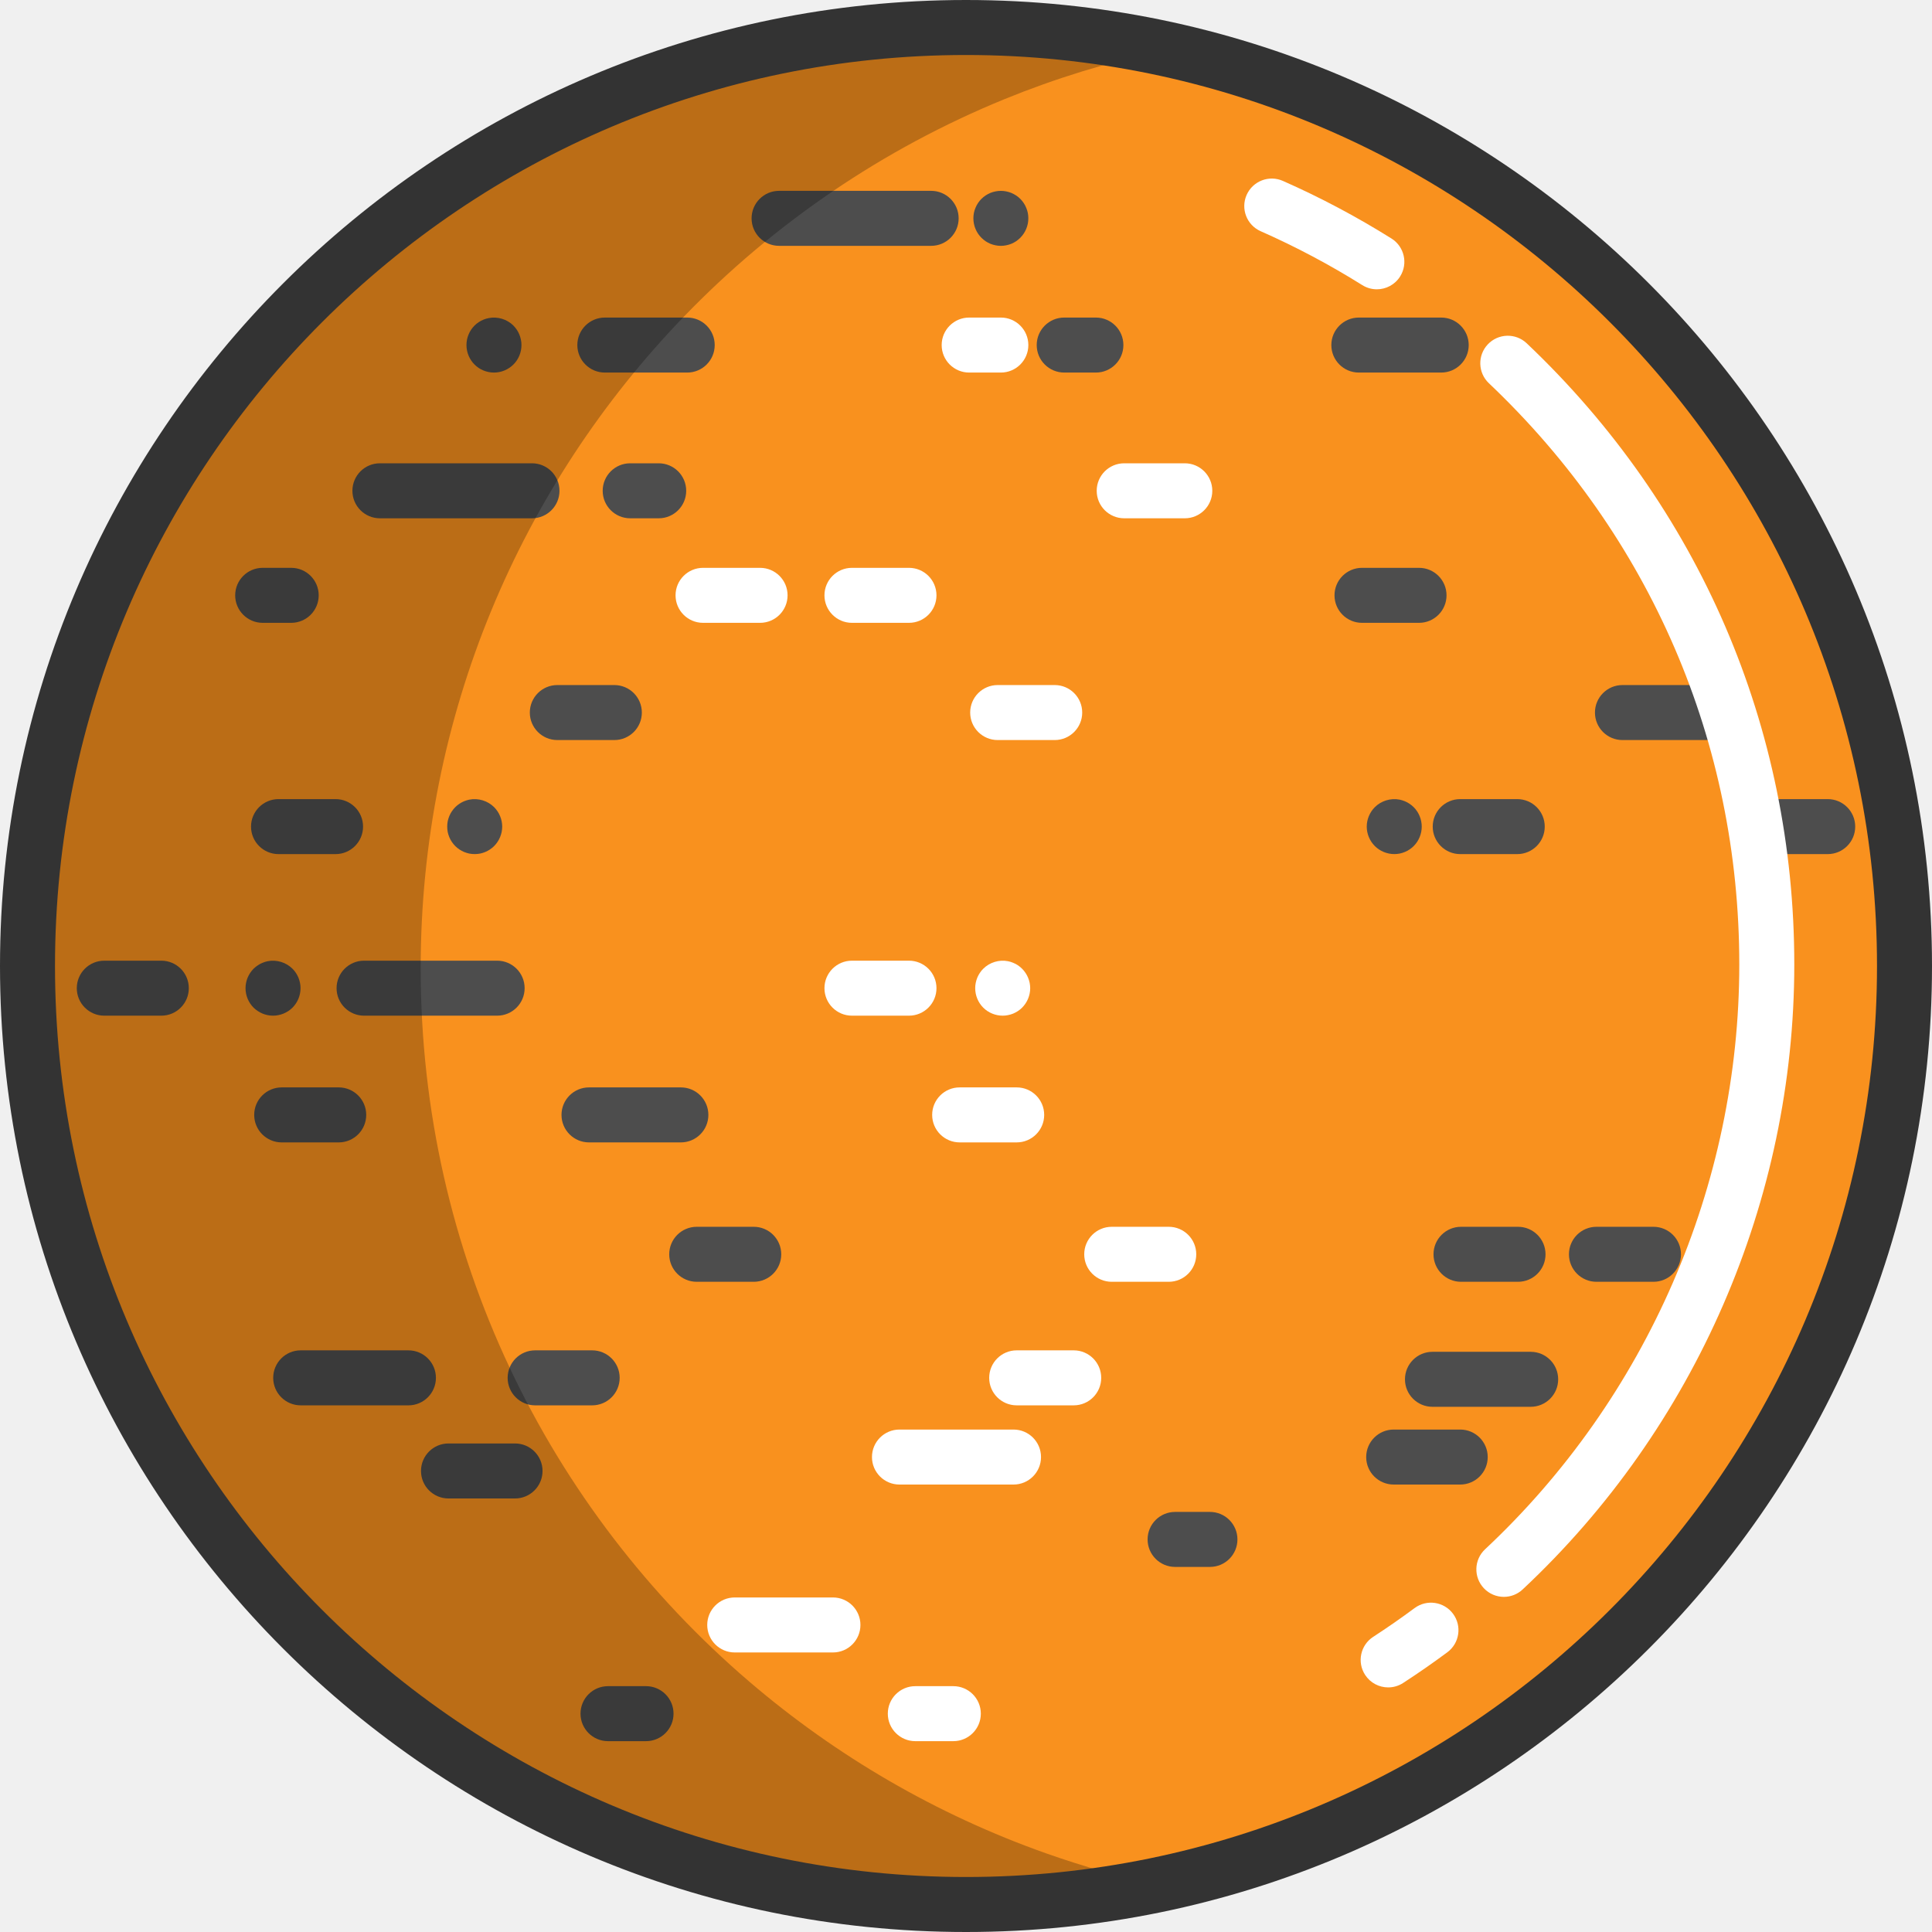
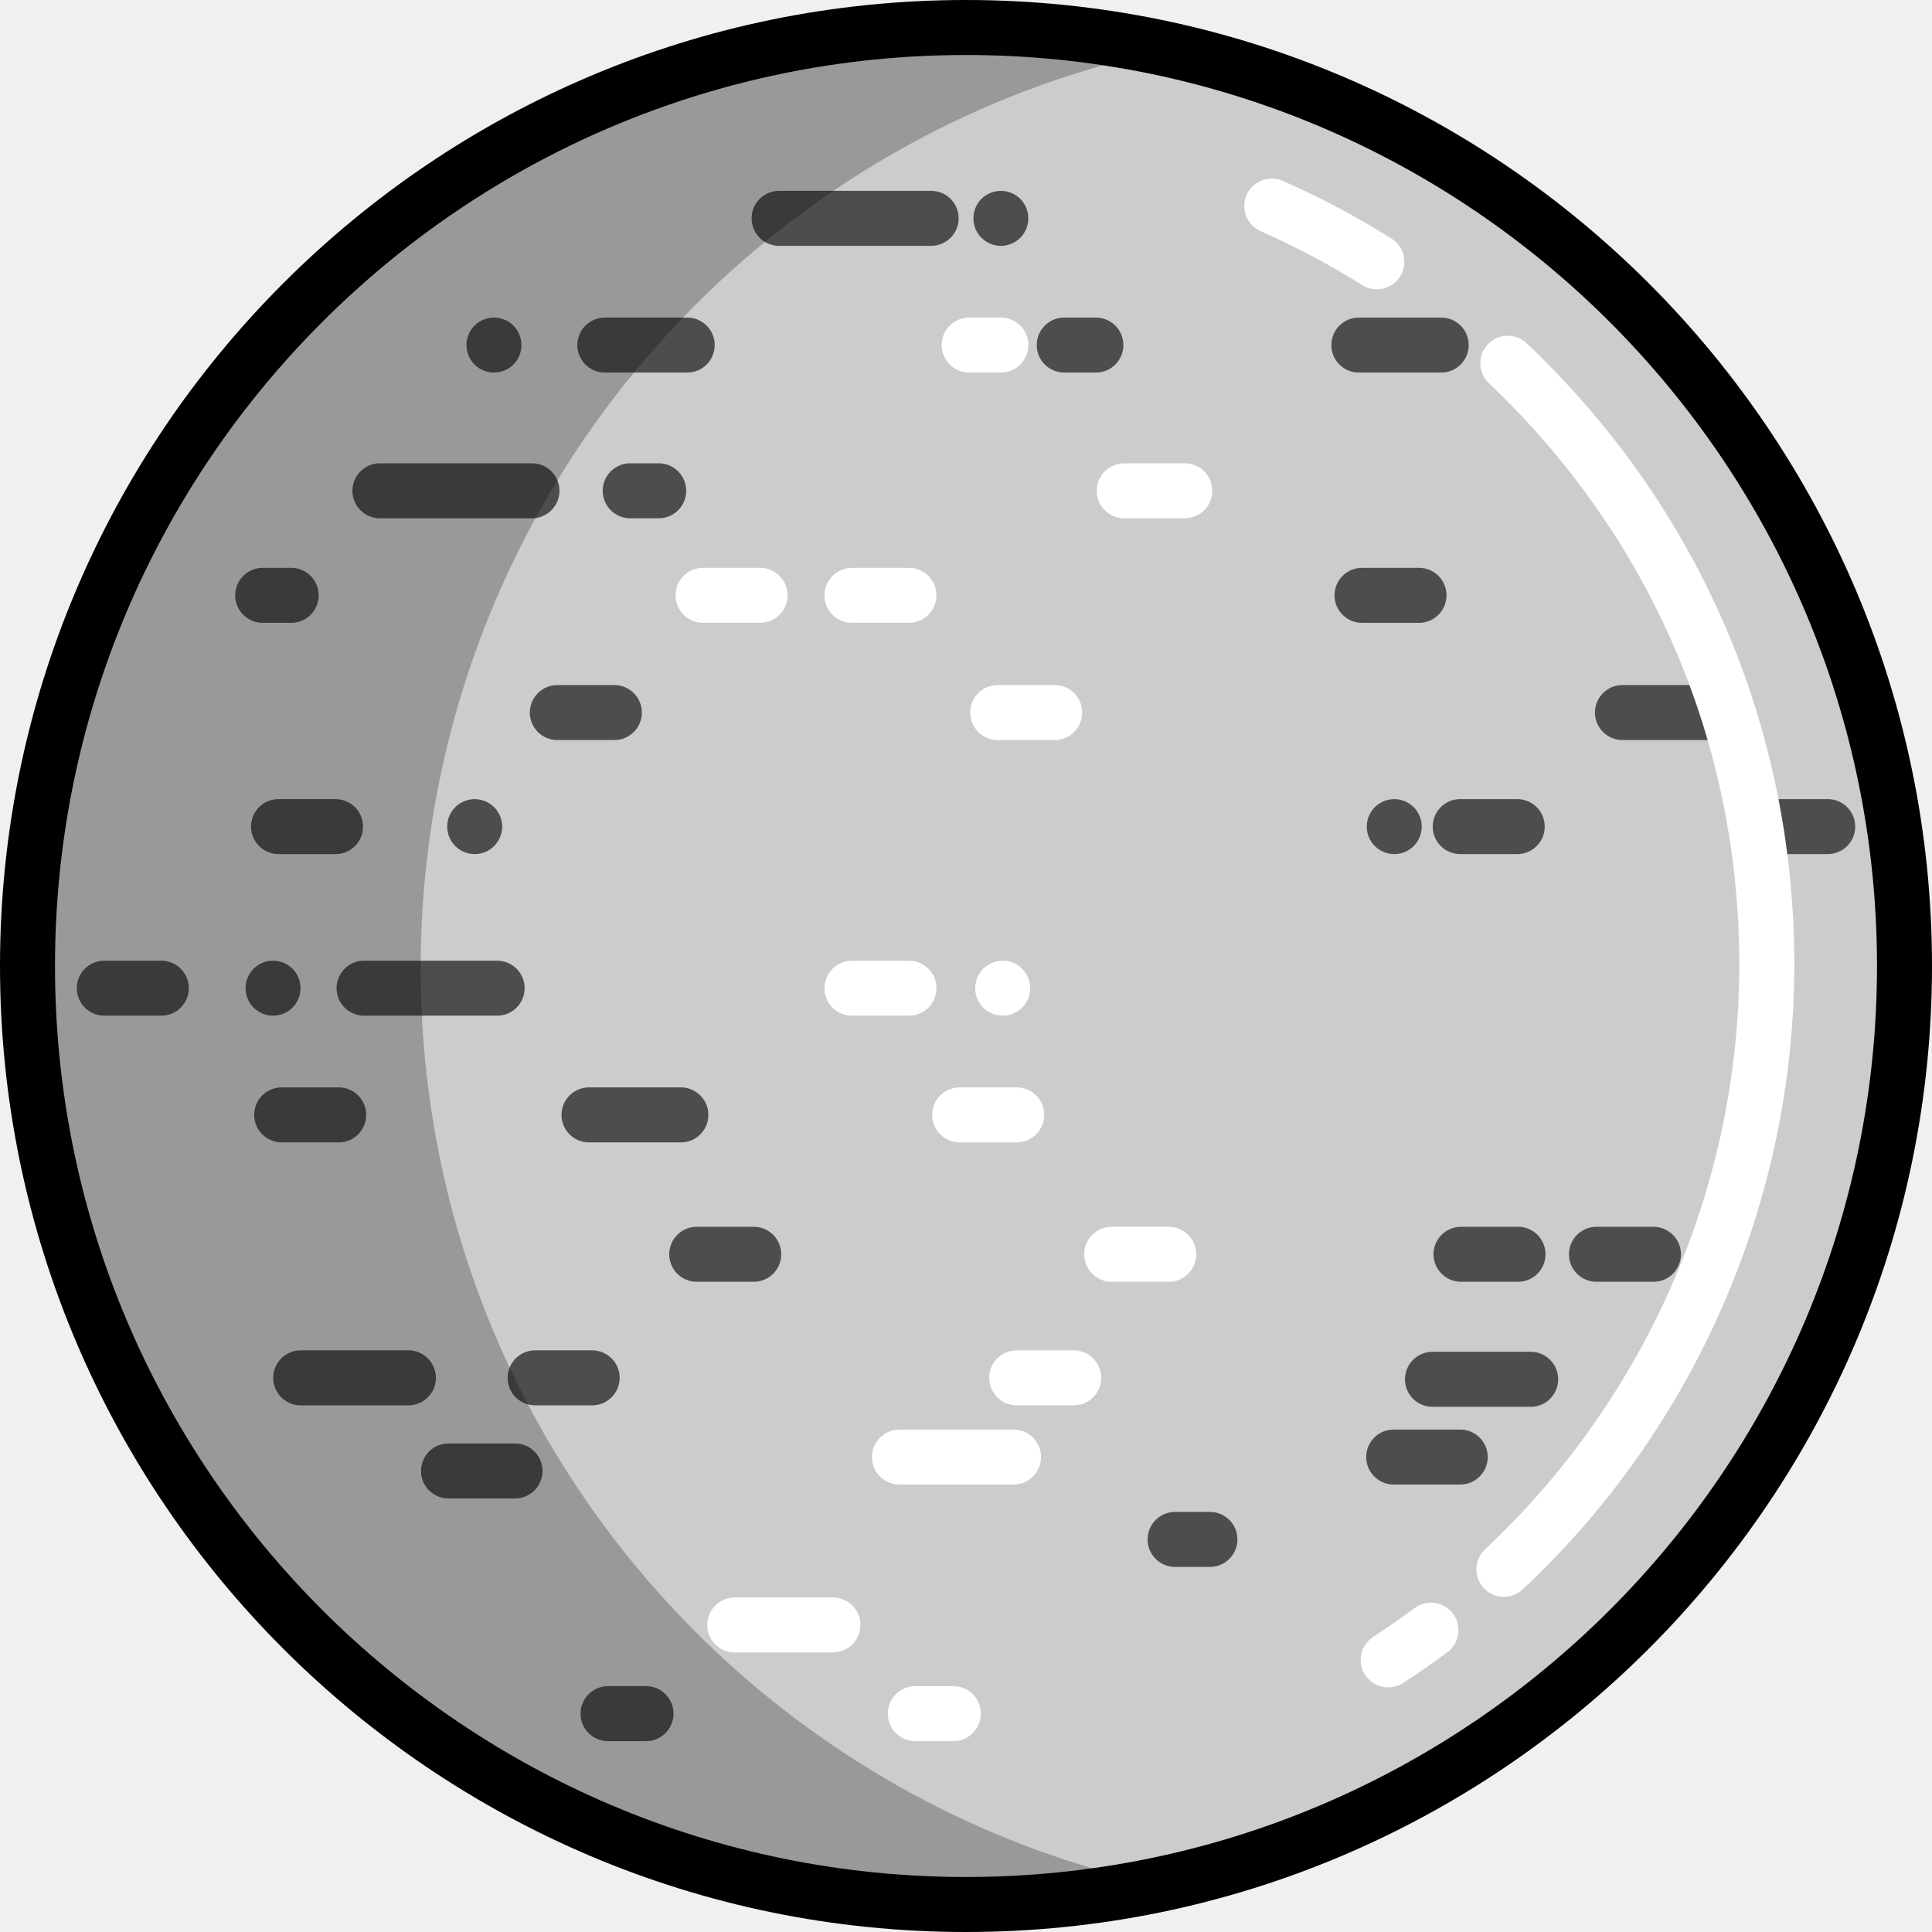
<svg xmlns="http://www.w3.org/2000/svg" version="1.1" id="Layer_1" x="0px" y="0px" viewBox="0 0 351.28 351.28" style="enable-background:new 0 0 351.28 351.28;" xml:space="preserve">
  <g>
-     <path style="fill:#F9911E;" d="M296.21,54.89c16.02,16,28.89,35.16,37.56,56.48c8.07,19.84,12.51,41.54,12.51,64.27   c0,12.3-1.3,24.3-3.78,35.86c-7.12,33.32-23.97,63.03-47.44,86.02c-11.33,11.11-24.22,20.66-38.3,28.27   c-24.13,13.07-51.76,20.49-81.12,20.49c-2.86,0-5.7-0.07-8.52-0.21c-53.27-2.62-100.11-29.67-129.57-70.17   C17.08,247.75,5,213.1,5,175.64c0-1.87,0.03-3.73,0.09-5.59C6.32,131.77,20.17,96.67,42.6,68.78c28.71-35.7,71.5-59.6,119.93-63.28   c4.33-0.33,8.7-0.5,13.11-0.5c38.41,0,73.85,12.69,102.37,34.1C284.45,43.93,290.53,49.21,296.21,54.89z" />
+     <path style="fill:#CCCCCC;" d="M296.21,54.89c16.02,16,28.89,35.16,37.56,56.48c8.07,19.84,12.51,41.54,12.51,64.27   c0,12.3-1.3,24.3-3.78,35.86c-7.12,33.32-23.97,63.03-47.44,86.02c-11.33,11.11-24.22,20.66-38.3,28.27   c-24.13,13.07-51.76,20.49-81.12,20.49c-2.86,0-5.7-0.07-8.52-0.21c-53.27-2.62-100.11-29.67-129.57-70.17   C17.08,247.75,5,213.1,5,175.64c0-1.87,0.03-3.73,0.09-5.59C6.32,131.77,20.17,96.67,42.6,68.78c28.71-35.7,71.5-59.6,119.93-63.28   c4.33-0.33,8.7-0.5,13.11-0.5c38.41,0,73.85,12.69,102.37,34.1C284.45,43.93,290.53,49.21,296.21,54.89z" />
    <g>
      <path style="fill:#FFFFFF;" d="M138.198,113.245H127.83c-2.761,0-5-2.239-5-5s2.239-5,5-5h10.368c2.761,0,5,2.239,5,5    S140.96,113.245,138.198,113.245z" />
      <path style="fill:#4D4D4D;" d="M52.947,113.245h-5.185c-2.761,0-5-2.239-5-5s2.239-5,5-5h5.185c2.761,0,5,2.239,5,5    S55.709,113.245,52.947,113.245z" />
      <path style="fill:#FFFFFF;" d="M165.272,113.245h-10.368c-2.761,0-5-2.239-5-5s2.239-5,5-5h10.368c2.761,0,5,2.239,5,5    S168.033,113.245,165.272,113.245z" />
      <path style="fill:#4D4D4D;" d="M96.725,94.237H69.076c-2.761,0-5-2.239-5-5s2.239-5,5-5h27.649c2.761,0,5,2.239,5,5    S99.486,94.237,96.725,94.237z" />
      <path style="fill:#4D4D4D;" d="M169.304,44.699h-27.649c-2.761,0-5-2.239-5-5s2.239-5,5-5h27.649c2.761,0,5,2.239,5,5    S172.065,44.699,169.304,44.699z" />
      <path style="fill:#4D4D4D;" d="M124.95,67.74h-14.977c-2.761,0-5-2.239-5-5s2.239-5,5-5h14.977c2.761,0,5,2.239,5,5    S127.711,67.74,124.95,67.74z" />
      <path style="fill:#FFFFFF;" d="M181.976,67.74h-5.76c-2.761,0-5-2.239-5-5s2.239-5,5-5h5.76c2.761,0,5,2.239,5,5    S184.737,67.74,181.976,67.74z" />
      <path style="fill:#4D4D4D;" d="M199.257,67.74h-5.76c-2.761,0-5-2.239-5-5s2.239-5,5-5h5.76c2.761,0,5,2.239,5,5    S202.018,67.74,199.257,67.74z" />
      <path style="fill:#4D4D4D;" d="M262.044,67.74h-14.977c-2.761,0-5-2.239-5-5s2.239-5,5-5h14.977c2.761,0,5,2.239,5,5    S264.805,67.74,262.044,67.74z" />
      <path style="fill:#4D4D4D;" d="M89.813,67.741c-0.33,0-0.65-0.03-0.98-0.1c-0.32-0.06-0.63-0.16-0.93-0.28    c-0.3-0.13-0.6-0.28-0.87-0.46c-0.27-0.19-0.53-0.39-0.76-0.63c-0.23-0.23-0.44-0.48-0.62-0.76c-0.18-0.27-0.33-0.56-0.46-0.86    c-0.12-0.3-0.22-0.62-0.28-0.93c-0.07-0.33-0.1-0.66-0.1-0.98c0-1.32,0.53-2.61,1.46-3.54c0.23-0.23,0.49-0.44,0.76-0.62    s0.56-0.33,0.87-0.46c0.3-0.12,0.61-0.22,0.93-0.28c1.63-0.33,3.36,0.2,4.52,1.36c0.23,0.23,0.43,0.49,0.62,0.76    c0.18,0.27,0.33,0.56,0.46,0.87c0.12,0.3,0.22,0.61,0.28,0.93c0.07,0.32,0.1,0.65,0.1,0.98c0,1.32-0.53,2.61-1.46,3.53    C92.413,67.211,91.133,67.741,89.813,67.741z" />
      <path style="fill:#4D4D4D;" d="M119.766,94.237h-5.184c-2.761,0-5-2.239-5-5s2.239-5,5-5h5.184c2.761,0,5,2.239,5,5    S122.527,94.237,119.766,94.237z" />
      <path style="fill:#FFFFFF;" d="M215.422,94.237h-11.017c-2.761,0-5-2.239-5-5s2.239-5,5-5h11.017c2.761,0,5,2.239,5,5    S218.183,94.237,215.422,94.237z" />
      <path style="fill:#FFFFFF;" d="M165.272,184.672h-10.368c-2.761,0-5-2.239-5-5s2.239-5,5-5h10.368c2.761,0,5,2.239,5,5    S168.033,184.672,165.272,184.672z" />
      <path style="fill:#4D4D4D;" d="M29.33,184.672H18.962c-2.761,0-5-2.239-5-5s2.239-5,5-5H29.33c2.761,0,5,2.239,5,5    S32.091,184.672,29.33,184.672z" />
      <path style="fill:#4D4D4D;" d="M61.588,207.713H51.219c-2.761,0-5-2.239-5-5s2.239-5,5-5h10.368c2.761,0,5,2.239,5,5    S64.349,207.713,61.588,207.713z" />
      <path style="fill:#FFFFFF;" d="M184.857,207.713h-10.369c-2.761,0-5-2.239-5-5s2.239-5,5-5h10.369c2.761,0,5,2.239,5,5    S187.618,207.713,184.857,207.713z" />
      <path style="fill:#4D4D4D;" d="M137.047,233.058h-10.368c-2.761,0-5-2.239-5-5s2.239-5,5-5h10.368c2.761,0,5,2.239,5,5    S139.808,233.058,137.047,233.058z" />
      <path style="fill:#4D4D4D;" d="M107.67,255.523H97.301c-2.761,0-5-2.239-5-5s2.239-5,5-5h10.369c2.761,0,5,2.239,5,5    S110.431,255.523,107.67,255.523z" />
      <path style="fill:#FFFFFF;" d="M195.225,255.523h-10.368c-2.761,0-5-2.239-5-5s2.239-5,5-5h10.368c2.761,0,5,2.239,5,5    S197.986,255.523,195.225,255.523z" />
      <path style="fill:#FFFFFF;" d="M184.28,269.924h-20.737c-2.761,0-5-2.239-5-5s2.239-5,5-5h20.737c2.761,0,5,2.239,5,5    S187.042,269.924,184.28,269.924z" />
      <path style="fill:#FFFFFF;" d="M151.447,300.453H133.59c-2.761,0-5-2.239-5-5s2.239-5,5-5h17.856c2.761,0,5,2.239,5,5    S154.208,300.453,151.447,300.453z" />
      <path style="fill:#4D4D4D;" d="M219.994,284.9h-6.336c-2.761,0-5-2.239-5-5s2.239-5,5-5h6.336c2.761,0,5,2.239,5,5    S222.755,284.9,219.994,284.9z" />
      <path style="fill:#FFFFFF;" d="M173.336,316.581h-6.913c-2.761,0-5-2.239-5-5s2.239-5,5-5h6.913c2.761,0,5,2.239,5,5    S176.097,316.581,173.336,316.581z" />
      <path style="fill:#4D4D4D;" d="M117.462,316.581h-6.912c-2.761,0-5-2.239-5-5s2.239-5,5-5h6.912c2.761,0,5,2.239,5,5    S120.223,316.581,117.462,316.581z" />
      <path style="fill:#4D4D4D;" d="M93.643,272.454H81.547c-2.761,0-5-2.239-5-5s2.239-5,5-5h12.097c2.761,0,5,2.239,5,5    S96.404,272.454,93.643,272.454z" />
      <path style="fill:#4D4D4D;" d="M265.5,269.924h-12.097c-2.761,0-5-2.239-5-5s2.239-5,5-5H265.5c2.761,0,5,2.239,5,5    S268.261,269.924,265.5,269.924z" />
      <path style="fill:#4D4D4D;" d="M278.31,255.788h-17.856c-2.761,0-5-2.239-5-5s2.239-5,5-5h17.856c2.761,0,5,2.239,5,5    S281.071,255.788,278.31,255.788z" />
      <path style="fill:#4D4D4D;" d="M74.26,255.523H54.675c-2.761,0-5-2.239-5-5s2.239-5,5-5H74.26c2.761,0,5,2.239,5,5    S77.021,255.523,74.26,255.523z" />
      <path style="fill:#4D4D4D;" d="M300.637,233.058h-10.368c-2.761,0-5-2.239-5-5s2.239-5,5-5h10.368c2.761,0,5,2.239,5,5    S303.398,233.058,300.637,233.058z" />
      <path style="fill:#4D4D4D;" d="M276.011,233.058h-10.368c-2.761,0-5-2.239-5-5s2.239-5,5-5h10.368c2.761,0,5,2.239,5,5    S278.773,233.058,276.011,233.058z" />
      <path style="fill:#FFFFFF;" d="M212.505,233.058h-10.369c-2.761,0-5-2.239-5-5s2.239-5,5-5h10.369c2.761,0,5,2.239,5,5    S215.267,233.058,212.505,233.058z" />
      <path style="fill:#4D4D4D;" d="M123.798,207.713h-16.705c-2.761,0-5-2.239-5-5s2.239-5,5-5h16.705c2.761,0,5,2.239,5,5    S126.559,207.713,123.798,207.713z" />
      <path style="fill:#4D4D4D;" d="M90.389,184.672H66.196c-2.761,0-5-2.239-5-5s2.239-5,5-5h24.193c2.761,0,5,2.239,5,5    S93.15,184.672,90.389,184.672z" />
      <path style="fill:#4D4D4D;" d="M49.643,184.671c-0.33,0-0.65-0.03-0.98-0.1c-0.32-0.06-0.63-0.16-0.93-0.28    c-0.3-0.13-0.59-0.28-0.86-0.46c-0.28-0.18-0.53-0.39-0.77-0.62c-0.93-0.93-1.46-2.22-1.46-3.54c0-0.32,0.03-0.65,0.1-0.98    c0.06-0.31,0.16-0.63,0.28-0.93c0.13-0.3,0.28-0.59,0.46-0.86c0.19-0.28,0.39-0.53,0.62-0.76c0.24-0.23,0.49-0.44,0.77-0.62    c0.27-0.19,0.56-0.34,0.86-0.46c0.3-0.13,0.61-0.23,0.93-0.29c1.63-0.33,3.36,0.21,4.52,1.37c0.23,0.23,0.44,0.48,0.62,0.76    c0.18,0.27,0.33,0.56,0.46,0.86c0.12,0.3,0.22,0.62,0.28,0.93c0.07,0.33,0.1,0.66,0.1,0.98c0,1.32-0.53,2.61-1.46,3.54    c-0.23,0.23-0.49,0.44-0.76,0.62s-0.57,0.33-0.87,0.46c-0.3,0.12-0.61,0.22-0.93,0.28    C50.293,184.641,49.973,184.671,49.643,184.671z" />
      <path style="fill:#FFFFFF;" d="M182.313,184.671c-1.32,0-2.61-0.53-3.54-1.46c-0.93-0.93-1.46-2.22-1.46-3.54    c0-0.33,0.03-0.65,0.1-0.98c0.06-0.31,0.16-0.63,0.28-0.93s0.28-0.59,0.46-0.86c0.18-0.28,0.39-0.53,0.62-0.76    c1.16-1.16,2.89-1.7,4.51-1.37c0.32,0.06,0.64,0.16,0.94,0.29c0.3,0.12,0.59,0.27,0.86,0.45c0.28,0.19,0.53,0.4,0.76,0.63    s0.44,0.48,0.62,0.76c0.18,0.27,0.34,0.56,0.46,0.86c0.13,0.3,0.22,0.62,0.29,0.93c0.06,0.33,0.1,0.65,0.1,0.98    c0,1.32-0.54,2.61-1.47,3.54c-0.23,0.23-0.48,0.44-0.76,0.62c-0.27,0.18-0.56,0.33-0.86,0.46c-0.3,0.12-0.62,0.22-0.94,0.28    C182.963,184.641,182.633,184.671,182.313,184.671z" />
      <path style="fill:#4D4D4D;" d="M181.973,44.701c-0.32,0-0.65-0.03-0.97-0.1c-0.32-0.06-0.64-0.16-0.94-0.28    c-0.3-0.13-0.59-0.28-0.86-0.46c-0.27-0.19-0.53-0.4-0.76-0.63c-0.93-0.93-1.46-2.21-1.46-3.53c0-0.33,0.03-0.66,0.09-0.98    c0.07-0.32,0.16-0.63,0.29-0.93c0.12-0.31,0.28-0.6,0.46-0.87c0.18-0.27,0.39-0.53,0.62-0.76s0.49-0.44,0.76-0.62    c0.27-0.18,0.56-0.33,0.86-0.46c0.3-0.12,0.62-0.22,0.94-0.28c0.64-0.13,1.31-0.13,1.95,0c0.32,0.06,0.64,0.16,0.94,0.28    c0.3,0.13,0.59,0.28,0.86,0.46s0.53,0.39,0.76,0.62s0.44,0.49,0.62,0.76c0.18,0.27,0.34,0.56,0.46,0.87    c0.13,0.3,0.22,0.61,0.29,0.93c0.06,0.32,0.09,0.65,0.09,0.98c0,1.32-0.53,2.6-1.46,3.53c-0.23,0.23-0.49,0.44-0.76,0.63    c-0.27,0.18-0.56,0.33-0.86,0.46c-0.3,0.12-0.62,0.22-0.94,0.28C182.633,44.671,182.303,44.701,181.973,44.701z" />
      <path style="fill:#FFFFFF;" d="M191.769,134.558H181.4c-2.761,0-5-2.239-5-5s2.239-5,5-5h10.369c2.761,0,5,2.239,5,5    S194.53,134.558,191.769,134.558z" />
      <path style="fill:#4D4D4D;" d="M313.73,134.558h-18.733c-2.761,0-5-2.239-5-5s2.239-5,5-5h18.733c2.761,0,5,2.239,5,5    S316.491,134.558,313.73,134.558z" />
      <path style="fill:#4D4D4D;" d="M111.701,134.558h-10.368c-2.761,0-5-2.239-5-5s2.239-5,5-5h10.368c2.761,0,5,2.239,5,5    S114.463,134.558,111.701,134.558z" />
      <path style="fill:#4D4D4D;" d="M253.503,155.291c-1.31,0-2.6-0.53-3.53-1.46c-0.93-0.93-1.47-2.22-1.47-3.53    c0-1.32,0.54-2.61,1.47-3.54c1.16-1.16,2.89-1.69,4.51-1.37c0.32,0.07,0.63,0.16,0.94,0.29c0.3,0.12,0.59,0.28,0.86,0.46    c0.27,0.18,0.53,0.39,0.76,0.62c0.93,0.93,1.46,2.22,1.46,3.54c0,1.31-0.53,2.6-1.46,3.53c-0.23,0.23-0.49,0.44-0.76,0.62    c-0.27,0.18-0.56,0.34-0.86,0.46c-0.31,0.13-0.62,0.22-0.94,0.29C254.163,155.261,253.833,155.291,253.503,155.291z" />
      <path style="fill:#4D4D4D;" d="M86.313,155.291c-0.33,0-0.66-0.03-0.98-0.09c-0.32-0.07-0.63-0.16-0.94-0.29    c-0.3-0.12-0.59-0.28-0.86-0.46c-0.27-0.18-0.53-0.39-0.76-0.62s-0.44-0.49-0.62-0.76s-0.34-0.56-0.46-0.86    c-0.13-0.31-0.22-0.62-0.29-0.94c-0.06-0.32-0.09-0.65-0.09-0.98c0-0.32,0.03-0.65,0.09-0.97c0.07-0.32,0.16-0.64,0.29-0.94    c0.12-0.3,0.28-0.59,0.46-0.86s0.39-0.53,0.62-0.76s0.49-0.44,0.76-0.62c0.27-0.18,0.56-0.34,0.86-0.46    c0.31-0.13,0.62-0.22,0.94-0.29c1.63-0.32,3.35,0.21,4.51,1.37c0.23,0.23,0.44,0.49,0.62,0.76s0.34,0.56,0.46,0.86    c0.13,0.3,0.22,0.62,0.29,0.94c0.06,0.32,0.1,0.65,0.1,0.97c0,0.33-0.04,0.66-0.1,0.98c-0.07,0.32-0.16,0.63-0.29,0.94    c-0.12,0.3-0.28,0.59-0.46,0.86s-0.39,0.53-0.62,0.76s-0.48,0.44-0.76,0.62c-0.27,0.18-0.56,0.34-0.86,0.46    c-0.3,0.13-0.62,0.22-0.94,0.29C86.963,155.261,86.633,155.291,86.313,155.291z" />
      <path style="fill:#4D4D4D;" d="M275.868,155.295H265.5c-2.761,0-5-2.239-5-5s2.239-5,5-5h10.368c2.761,0,5,2.239,5,5    S278.629,155.295,275.868,155.295z" />
      <path style="fill:#4D4D4D;" d="M332.318,155.295H321.95c-2.761,0-5-2.239-5-5s2.239-5,5-5h10.368c2.761,0,5,2.239,5,5    S335.079,155.295,332.318,155.295z" />
      <path style="fill:#4D4D4D;" d="M61.011,155.295H50.643c-2.761,0-5-2.239-5-5s2.239-5,5-5h10.368c2.761,0,5,2.239,5,5    S63.773,155.295,61.011,155.295z" />
      <path style="fill:#4D4D4D;" d="M258.011,113.245h-10.369c-2.761,0-5-2.239-5-5s2.239-5,5-5h10.369c2.761,0,5,2.239,5,5    S260.773,113.245,258.011,113.245z" />
    </g>
    <path style="opacity:0.25;enable-background:new    ;" d="M190.248,336.994c-19.96-7.05-38.22-17.72-53.98-31.21   c-36.59-31.3-59.78-77.8-59.78-129.72c0-46.04,18.24-87.83,47.88-118.52c16.33-16.91,36.12-30.46,58.23-39.5   c9.22-3.765,18.846-6.738,28.788-8.857c-11.529-2.458-23.483-3.763-35.745-3.763c-22.84,0-44.62,4.49-64.53,12.62   c-22.11,9.04-41.9,22.59-58.23,39.5c-29.64,30.69-47.88,72.48-47.88,118.52c0,51.92,23.19,98.42,59.78,129.72   c15.76,13.49,34.02,24.16,53.98,31.21c17.79,6.29,36.94,9.71,56.88,9.71c12.255,0,24.208-1.3,35.734-3.756   C204.154,341.408,197.099,339.416,190.248,336.994z" />
-     <path style="fill:#333333;" d="M175.64,351.28C78.792,351.28,0,272.488,0,175.64S78.792,0,175.64,0s175.64,78.792,175.64,175.64   S272.488,351.28,175.64,351.28z M175.64,10C84.306,10,10,84.306,10,175.64s74.306,165.64,165.64,165.64   s165.64-74.306,165.64-165.64S266.974,10,175.64,10z" />
+     <path style="fill:#000000;" d="M175.64,351.28C78.792,351.28,0,272.488,0,175.64S78.792,0,175.64,0s175.64,78.792,175.64,175.64   S272.488,351.28,175.64,351.28z M175.64,10C84.306,10,10,84.306,10,175.64s74.306,165.64,165.64,165.64   s165.64-74.306,165.64-165.64S266.974,10,175.64,10z" />
    <g>
      <path style="fill:#FFFFFF;" d="M250.338,52.602c-0.907,0-1.824-0.247-2.649-0.763c-5.903-3.698-12.117-6.994-18.472-9.799    c-2.526-1.115-3.67-4.067-2.555-6.593c1.115-2.526,4.068-3.67,6.593-2.555c6.792,2.998,13.434,6.521,19.742,10.473    c2.34,1.466,3.049,4.551,1.583,6.892C253.63,51.771,252.003,52.602,250.338,52.602z" />
      <path style="fill:#FFFFFF;" d="M273.435,290.345c-1.335,0-2.667-0.532-3.652-1.584c-1.886-2.017-1.781-5.181,0.235-7.067    c29.375-27.482,46.223-66.24,46.223-106.334c0-40.323-16.17-77.856-45.532-105.684c-2.004-1.9-2.089-5.064-0.189-7.069    c1.899-2.004,5.065-2.089,7.068-0.19c31.374,29.735,48.653,69.845,48.653,112.942c0,42.852-18.002,84.271-49.391,113.636    C275.886,289.898,274.659,290.345,273.435,290.345z" />
      <path style="fill:#FFFFFF;" d="M252.404,306.807c-1.637,0-3.241-0.803-4.199-2.278c-1.503-2.316-0.845-5.413,1.472-6.916    c2.549-1.655,5.081-3.413,7.524-5.226c2.218-1.646,5.349-1.182,6.995,1.035s1.182,5.349-1.036,6.995    c-2.61,1.937-5.315,3.816-8.039,5.584C254.281,306.546,253.337,306.807,252.404,306.807z" />
    </g>
  </g>
  <g>
</g>
  <g>
</g>
  <g>
</g>
  <g>
</g>
  <g>
</g>
  <g>
</g>
  <g>
</g>
  <g>
</g>
  <g>
</g>
  <g>
</g>
  <g>
</g>
  <g>
</g>
  <g>
</g>
  <g>
</g>
  <g>
</g>
</svg>
